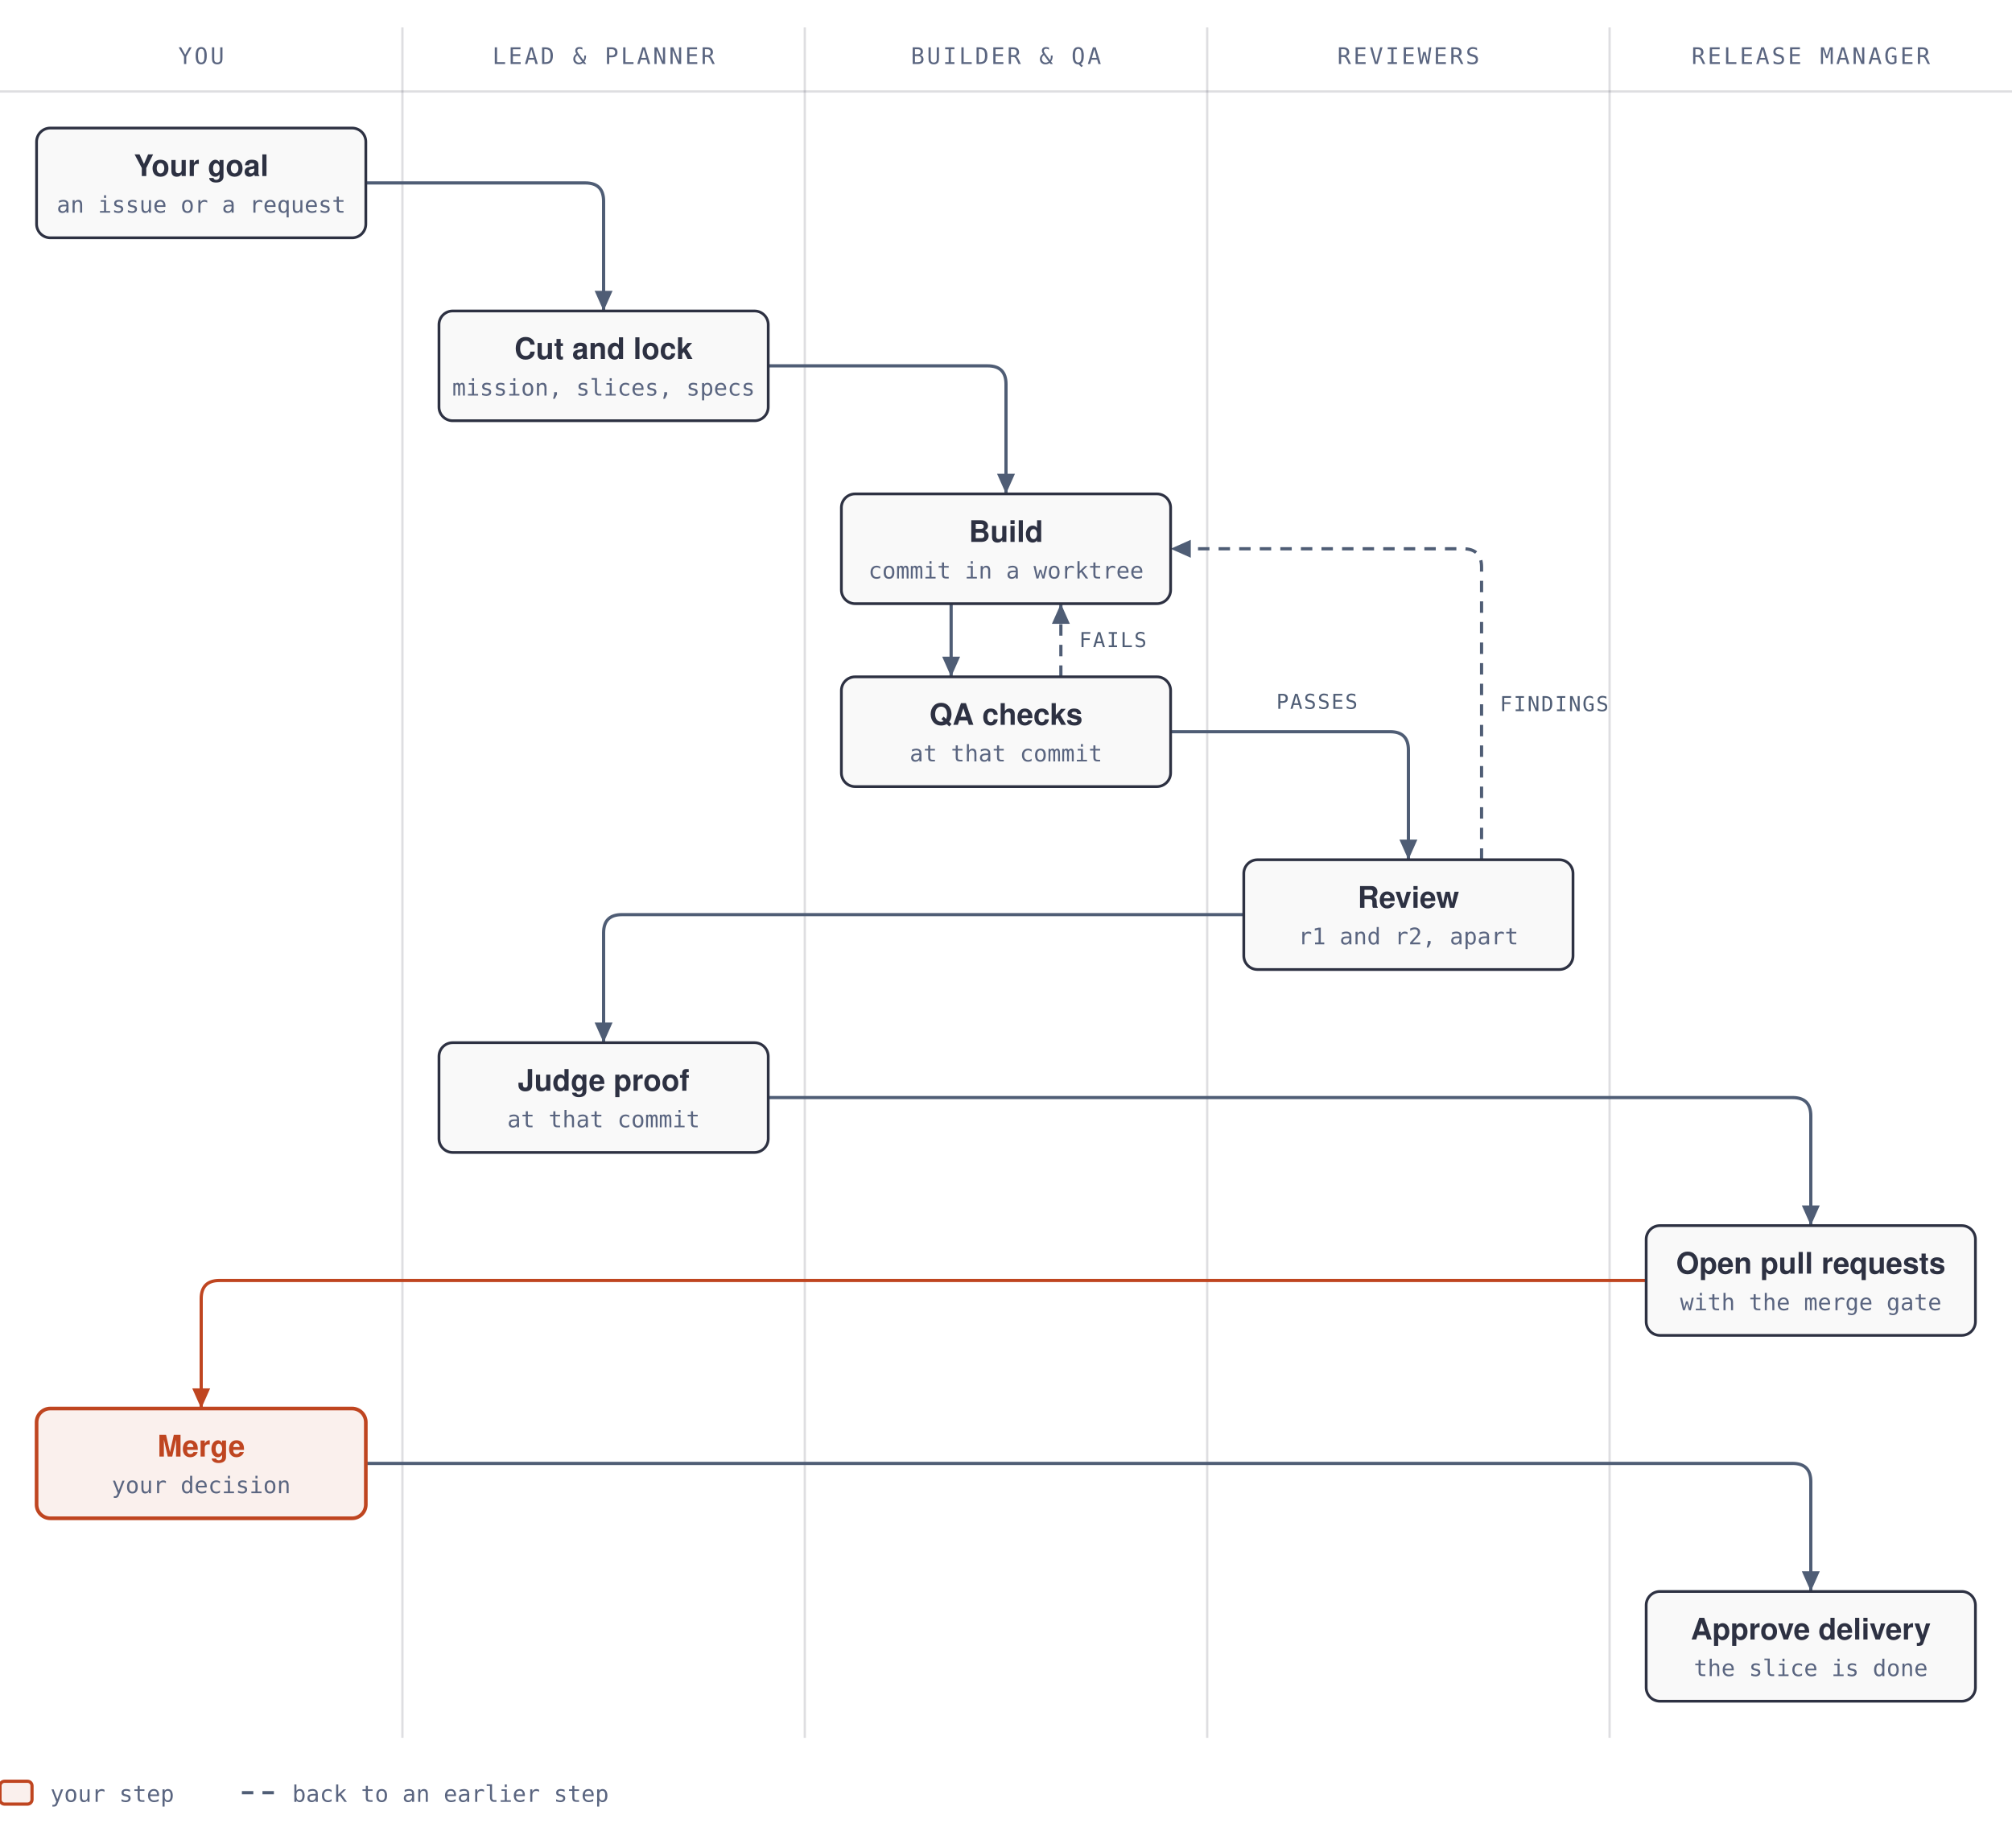
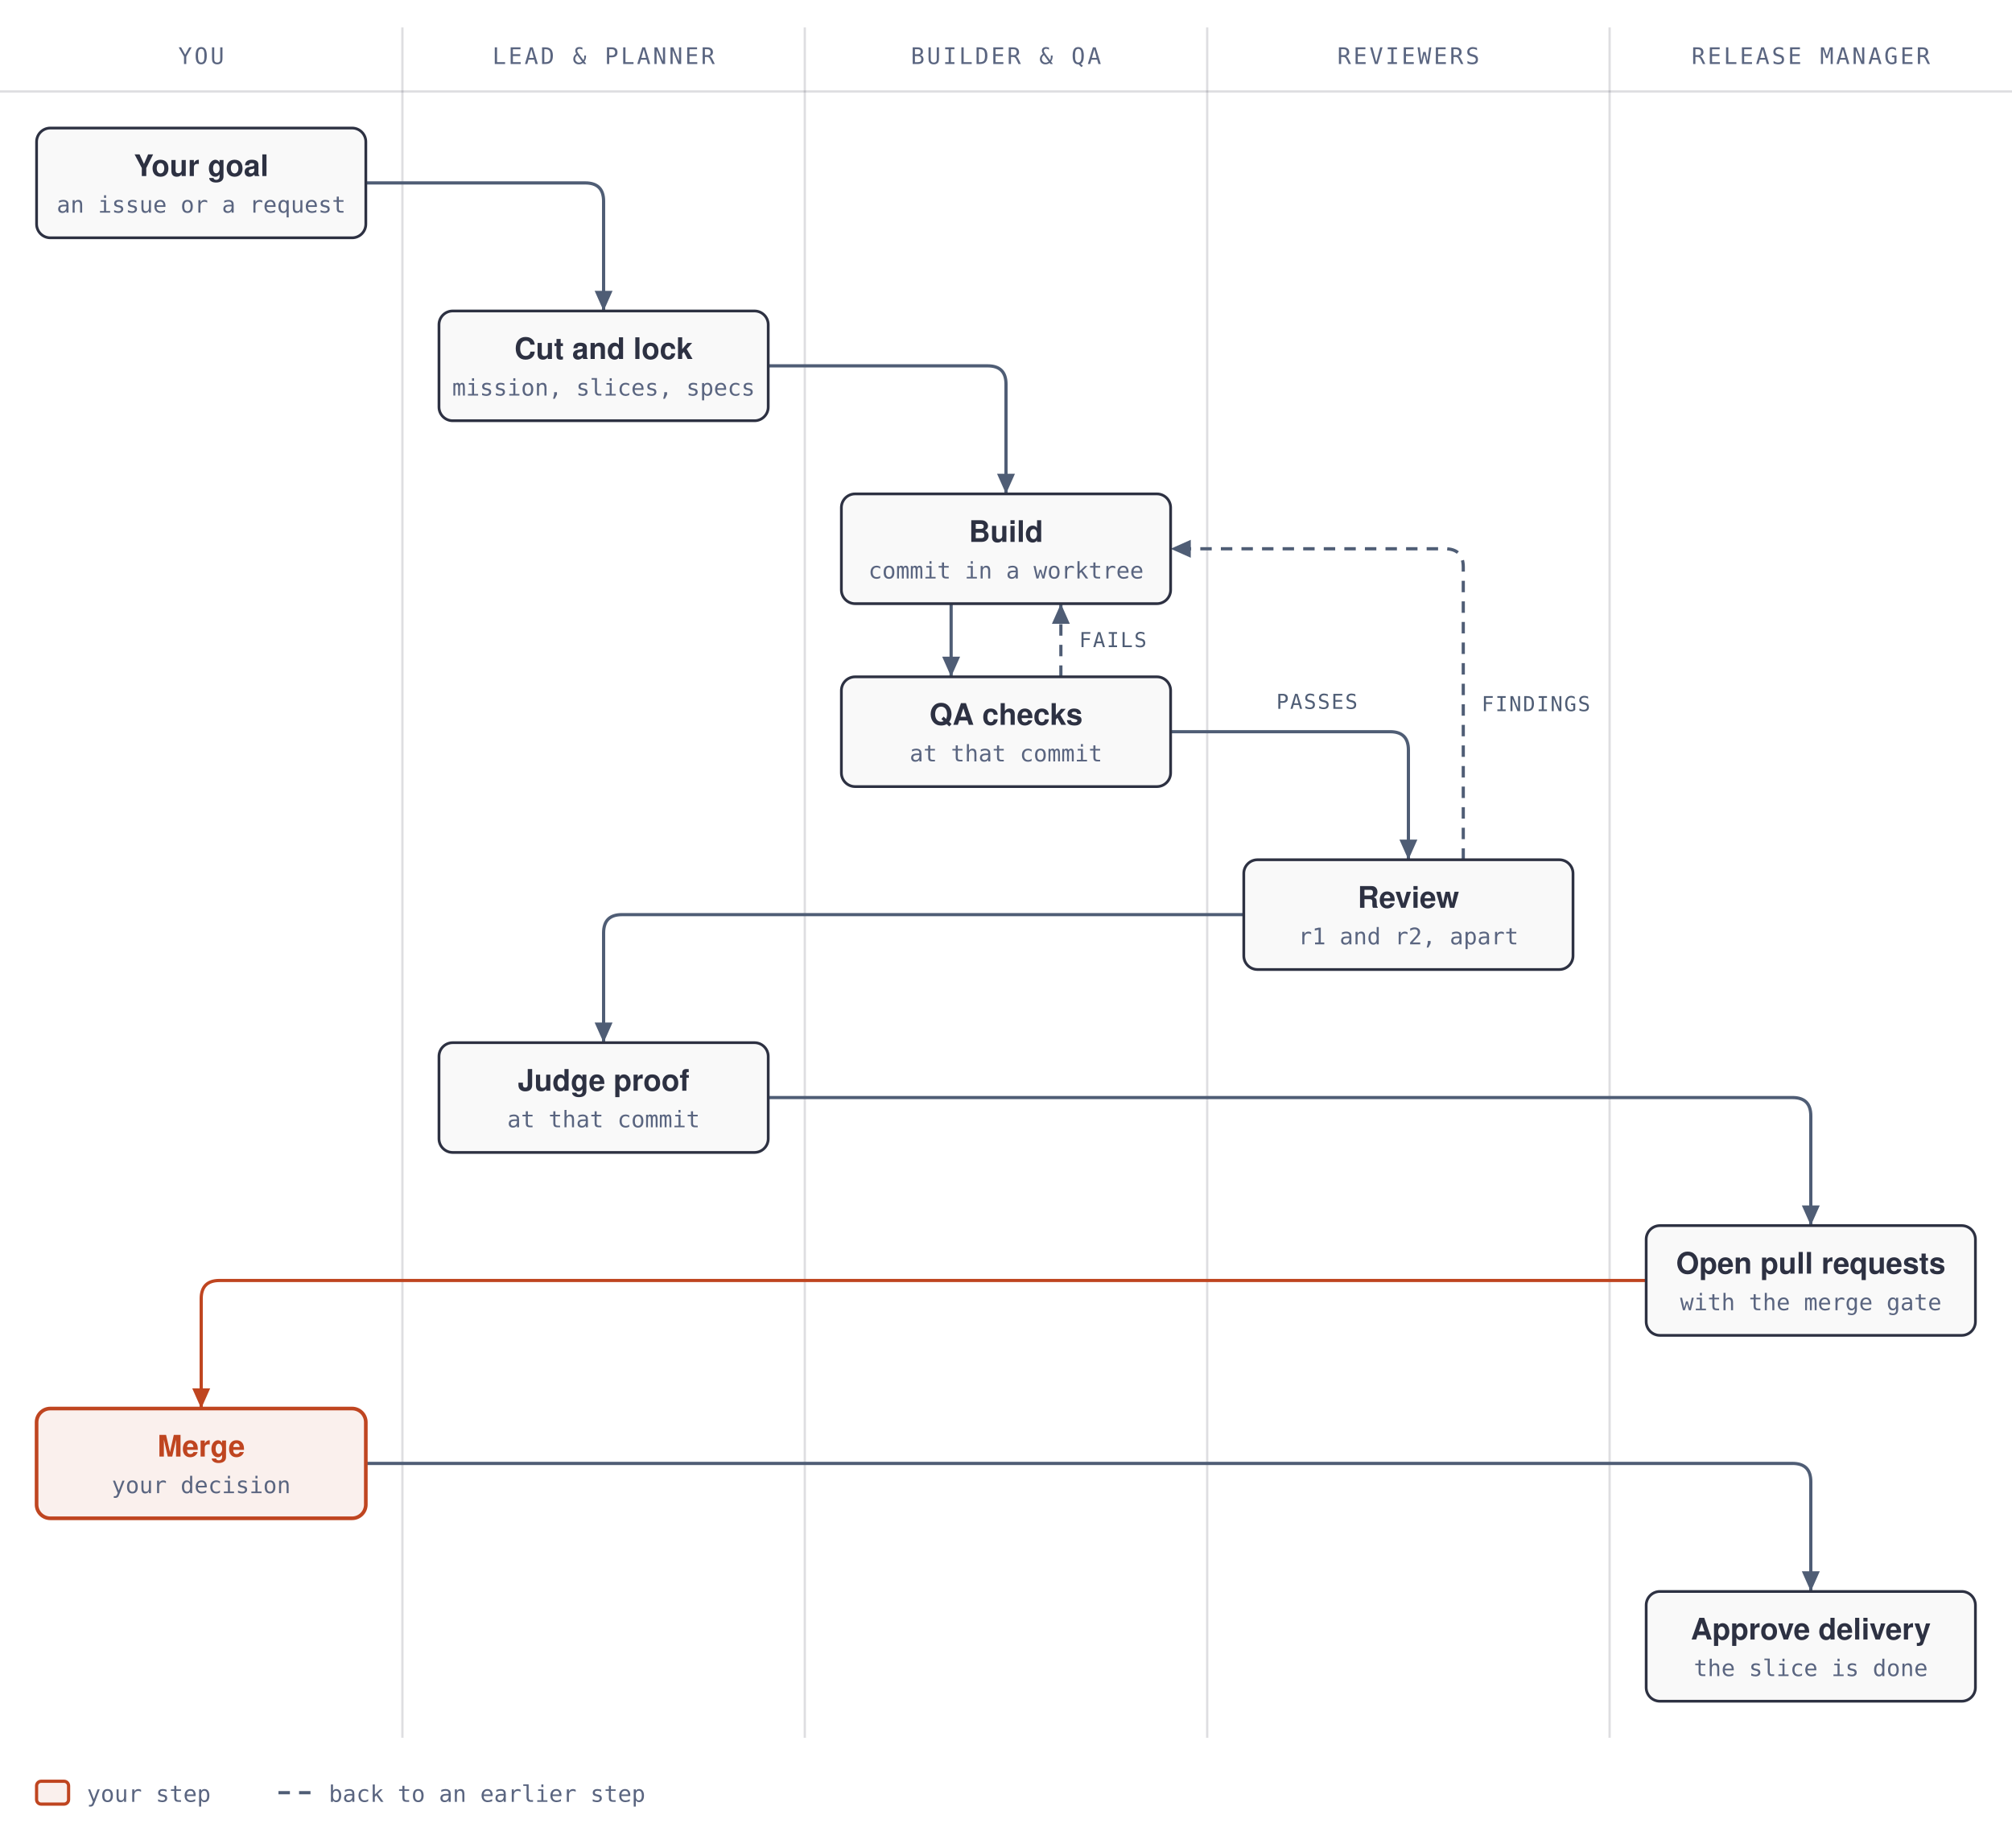
<svg xmlns="http://www.w3.org/2000/svg" viewBox="0 0 880 808" width="880" height="808" role="img" aria-labelledby="how-the-work-moves-title how-the-work-moves-desc">
  <defs>
    <marker id="how-the-work-moves-arrow-muted" viewBox="0 0 10 10" refX="9" refY="5" markerWidth="7" markerHeight="7" orient="auto-start-reverse">
      <path d="M0,1 L9,5 L0,9 z" fill="#4f5d75" />
    </marker>
    <marker id="how-the-work-moves-arrow-accent" viewBox="0 0 10 10" refX="9" refY="5" markerWidth="7" markerHeight="7" orient="auto-start-reverse">
      <path d="M0,1 L9,5 L0,9 z" fill="#bf4520" />
    </marker>
  </defs>
  <line x1="176" y1="12" x2="176" y2="760" stroke="rgba(45,49,66,0.16)" stroke-width="1" />
  <line x1="352" y1="12" x2="352" y2="760" stroke="rgba(45,49,66,0.16)" stroke-width="1" />
  <line x1="528" y1="12" x2="528" y2="760" stroke="rgba(45,49,66,0.16)" stroke-width="1" />
  <line x1="704" y1="12" x2="704" y2="760" stroke="rgba(45,49,66,0.16)" stroke-width="1" />
  <line x1="0" y1="40" x2="880" y2="40" stroke="rgba(45,49,66,0.16)" stroke-width="1" />
  <path d="M160,80 L256,80 Q264,80 264,88 L264,136" fill="none" stroke="#4f5d75" stroke-width="1.4" marker-end="url(#how-the-work-moves-arrow-muted)" />
  <path d="M336,160 L432,160 Q440,160 440,168 L440,216" fill="none" stroke="#4f5d75" stroke-width="1.4" marker-end="url(#how-the-work-moves-arrow-muted)" />
  <path d="M512,320 L608,320 Q616,320 616,328 L616,376" fill="none" stroke="#4f5d75" stroke-width="1.4" marker-end="url(#how-the-work-moves-arrow-muted)" />
  <path d="M544,400 L272,400 Q264,400 264,408 L264,456" fill="none" stroke="#4f5d75" stroke-width="1.4" marker-end="url(#how-the-work-moves-arrow-muted)" />
  <path d="M336,480 L784,480 Q792,480 792,488 L792,536" fill="none" stroke="#4f5d75" stroke-width="1.4" marker-end="url(#how-the-work-moves-arrow-muted)" />
  <path d="M720,560 L96,560 Q88,560 88,568 L88,616" fill="none" stroke="#bf4520" stroke-width="1.4" marker-end="url(#how-the-work-moves-arrow-accent)" />
  <path d="M160,640 L784,640 Q792,640 792,648 L792,696" fill="none" stroke="#4f5d75" stroke-width="1.4" marker-end="url(#how-the-work-moves-arrow-muted)" />
  <path d="M416,264 L416,296" fill="none" stroke="#4f5d75" stroke-width="1.4" marker-end="url(#how-the-work-moves-arrow-muted)" />
  <path d="M464,296 L464,264" fill="none" stroke="#4f5d75" stroke-width="1.4" stroke-dasharray="5,4" marker-end="url(#how-the-work-moves-arrow-muted)" />
-   <path d="M648,376 L648,248 Q648,240 640,240 L512,240" fill="none" stroke="#4f5d75" stroke-width="1.4" stroke-dasharray="5,4" marker-end="url(#how-the-work-moves-arrow-muted)" />
+   <path d="M640,376 L640,248 Q640,240 632,240 L512,240" fill="none" stroke="#4f5d75" stroke-width="1.4" stroke-dasharray="5,4" marker-end="url(#how-the-work-moves-arrow-muted)" />
  <text x="88" y="28" font-family="'Geist Mono', ui-monospace, SFMono-Regular, Menlo, Consolas, monospace" font-size="10" font-weight="400" fill="#5a6580" text-anchor="middle" letter-spacing="1">YOU</text>
  <text x="264" y="28" font-family="'Geist Mono', ui-monospace, SFMono-Regular, Menlo, Consolas, monospace" font-size="10" font-weight="400" fill="#5a6580" text-anchor="middle" letter-spacing="1">LEAD &amp; PLANNER</text>
  <text x="440" y="28" font-family="'Geist Mono', ui-monospace, SFMono-Regular, Menlo, Consolas, monospace" font-size="10" font-weight="400" fill="#5a6580" text-anchor="middle" letter-spacing="1">BUILDER &amp; QA</text>
  <text x="616" y="28" font-family="'Geist Mono', ui-monospace, SFMono-Regular, Menlo, Consolas, monospace" font-size="10" font-weight="400" fill="#5a6580" text-anchor="middle" letter-spacing="1">REVIEWERS</text>
  <text x="792" y="28" font-family="'Geist Mono', ui-monospace, SFMono-Regular, Menlo, Consolas, monospace" font-size="10" font-weight="400" fill="#5a6580" text-anchor="middle" letter-spacing="1">RELEASE MANAGER</text>
  <rect x="16" y="56" width="144" height="48" rx="6" fill="rgba(45,49,66,0.03)" stroke="#2d3142" stroke-width="1.2" />
  <text x="88" y="77" font-family="Geist, system-ui, -apple-system, 'Segoe UI', Helvetica, Arial, sans-serif" font-size="13" font-weight="600" fill="#2d3142" text-anchor="middle">Your goal</text>
  <text x="88" y="93" font-family="'Geist Mono', ui-monospace, SFMono-Regular, Menlo, Consolas, monospace" font-size="10" font-weight="400" fill="#5a6580" text-anchor="middle">an issue or a request</text>
  <rect x="192" y="136" width="144" height="48" rx="6" fill="rgba(45,49,66,0.03)" stroke="#2d3142" stroke-width="1.2" />
  <text x="264" y="157" font-family="Geist, system-ui, -apple-system, 'Segoe UI', Helvetica, Arial, sans-serif" font-size="13" font-weight="600" fill="#2d3142" text-anchor="middle">Cut and lock</text>
  <text x="264" y="173" font-family="'Geist Mono', ui-monospace, SFMono-Regular, Menlo, Consolas, monospace" font-size="10" font-weight="400" fill="#5a6580" text-anchor="middle">mission, slices, specs</text>
  <rect x="368" y="216" width="144" height="48" rx="6" fill="rgba(45,49,66,0.03)" stroke="#2d3142" stroke-width="1.2" />
  <text x="440" y="237" font-family="Geist, system-ui, -apple-system, 'Segoe UI', Helvetica, Arial, sans-serif" font-size="13" font-weight="600" fill="#2d3142" text-anchor="middle">Build</text>
  <text x="440" y="253" font-family="'Geist Mono', ui-monospace, SFMono-Regular, Menlo, Consolas, monospace" font-size="10" font-weight="400" fill="#5a6580" text-anchor="middle">commit in a worktree</text>
  <rect x="368" y="296" width="144" height="48" rx="6" fill="rgba(45,49,66,0.03)" stroke="#2d3142" stroke-width="1.2" />
  <text x="440" y="317" font-family="Geist, system-ui, -apple-system, 'Segoe UI', Helvetica, Arial, sans-serif" font-size="13" font-weight="600" fill="#2d3142" text-anchor="middle">QA checks</text>
  <text x="440" y="333" font-family="'Geist Mono', ui-monospace, SFMono-Regular, Menlo, Consolas, monospace" font-size="10" font-weight="400" fill="#5a6580" text-anchor="middle">at that commit</text>
  <rect x="544" y="376" width="144" height="48" rx="6" fill="rgba(45,49,66,0.03)" stroke="#2d3142" stroke-width="1.2" />
  <text x="616" y="397" font-family="Geist, system-ui, -apple-system, 'Segoe UI', Helvetica, Arial, sans-serif" font-size="13" font-weight="600" fill="#2d3142" text-anchor="middle">Review</text>
  <text x="616" y="413" font-family="'Geist Mono', ui-monospace, SFMono-Regular, Menlo, Consolas, monospace" font-size="10" font-weight="400" fill="#5a6580" text-anchor="middle">r1 and r2, apart</text>
  <rect x="192" y="456" width="144" height="48" rx="6" fill="rgba(45,49,66,0.03)" stroke="#2d3142" stroke-width="1.2" />
  <text x="264" y="477" font-family="Geist, system-ui, -apple-system, 'Segoe UI', Helvetica, Arial, sans-serif" font-size="13" font-weight="600" fill="#2d3142" text-anchor="middle">Judge proof</text>
  <text x="264" y="493" font-family="'Geist Mono', ui-monospace, SFMono-Regular, Menlo, Consolas, monospace" font-size="10" font-weight="400" fill="#5a6580" text-anchor="middle">at that commit</text>
  <rect x="720" y="536" width="144" height="48" rx="6" fill="rgba(45,49,66,0.03)" stroke="#2d3142" stroke-width="1.2" />
  <text x="792" y="557" font-family="Geist, system-ui, -apple-system, 'Segoe UI', Helvetica, Arial, sans-serif" font-size="13" font-weight="600" fill="#2d3142" text-anchor="middle">Open pull requests</text>
  <text x="792" y="573" font-family="'Geist Mono', ui-monospace, SFMono-Regular, Menlo, Consolas, monospace" font-size="10" font-weight="400" fill="#5a6580" text-anchor="middle">with the merge gate</text>
  <rect x="16" y="616" width="144" height="48" rx="6" fill="rgba(191,69,32,0.08)" stroke="#bf4520" stroke-width="1.6" />
  <text x="88" y="637" font-family="Geist, system-ui, -apple-system, 'Segoe UI', Helvetica, Arial, sans-serif" font-size="13" font-weight="600" fill="#bf4520" text-anchor="middle">Merge</text>
  <text x="88" y="653" font-family="'Geist Mono', ui-monospace, SFMono-Regular, Menlo, Consolas, monospace" font-size="10" font-weight="400" fill="#5a6580" text-anchor="middle">your decision</text>
  <rect x="720" y="696" width="144" height="48" rx="6" fill="rgba(45,49,66,0.03)" stroke="#2d3142" stroke-width="1.2" />
  <text x="792" y="717" font-family="Geist, system-ui, -apple-system, 'Segoe UI', Helvetica, Arial, sans-serif" font-size="13" font-weight="600" fill="#2d3142" text-anchor="middle">Approve delivery</text>
  <text x="792" y="733" font-family="'Geist Mono', ui-monospace, SFMono-Regular, Menlo, Consolas, monospace" font-size="10" font-weight="400" fill="#5a6580" text-anchor="middle">the slice is done</text>
  <text x="472" y="283" font-family="'Geist Mono', ui-monospace, SFMono-Regular, Menlo, Consolas, monospace" font-size="9" font-weight="400" fill="#4f5d75" text-anchor="start" letter-spacing="0.6">FAILS</text>
  <text x="576" y="310" font-family="'Geist Mono', ui-monospace, SFMono-Regular, Menlo, Consolas, monospace" font-size="9" font-weight="400" fill="#4f5d75" text-anchor="middle" letter-spacing="0.6">PASSES</text>
-   <text x="656" y="311" font-family="'Geist Mono', ui-monospace, SFMono-Regular, Menlo, Consolas, monospace" font-size="9" font-weight="400" fill="#4f5d75" text-anchor="start" letter-spacing="0.6">FINDINGS</text>
-   <rect x="0" y="779" width="14" height="10" rx="2" fill="rgba(191,69,32,0.08)" stroke="#bf4520" stroke-width="1.4" />
-   <text x="22" y="788" font-family="'Geist Mono', ui-monospace, SFMono-Regular, Menlo, Consolas, monospace" font-size="10" fill="#5a6580">your step</text>
-   <line x1="105.8" y1="784" x2="121.8" y2="784" stroke="#4f5d75" stroke-width="1.4" stroke-dasharray="5,4" />
-   <text x="127.8" y="788" font-family="'Geist Mono', ui-monospace, SFMono-Regular, Menlo, Consolas, monospace" font-size="10" fill="#5a6580">back to an earlier step</text>
+   <text x="648" y="311" font-family="'Geist Mono', ui-monospace, SFMono-Regular, Menlo, Consolas, monospace" font-size="9" font-weight="400" fill="#4f5d75" text-anchor="start" letter-spacing="0.6">FINDINGS</text>
+   <rect x="16" y="779" width="14" height="10" rx="2" fill="rgba(191,69,32,0.08)" stroke="#bf4520" stroke-width="1.4" />
+   <text x="38" y="788" font-family="'Geist Mono', ui-monospace, SFMono-Regular, Menlo, Consolas, monospace" font-size="10" fill="#5a6580">your step</text>
+   <line x1="121.8" y1="784" x2="137.8" y2="784" stroke="#4f5d75" stroke-width="1.4" stroke-dasharray="5,4" />
+   <text x="143.8" y="788" font-family="'Geist Mono', ui-monospace, SFMono-Regular, Menlo, Consolas, monospace" font-size="10" fill="#5a6580">back to an earlier step</text>
</svg>
